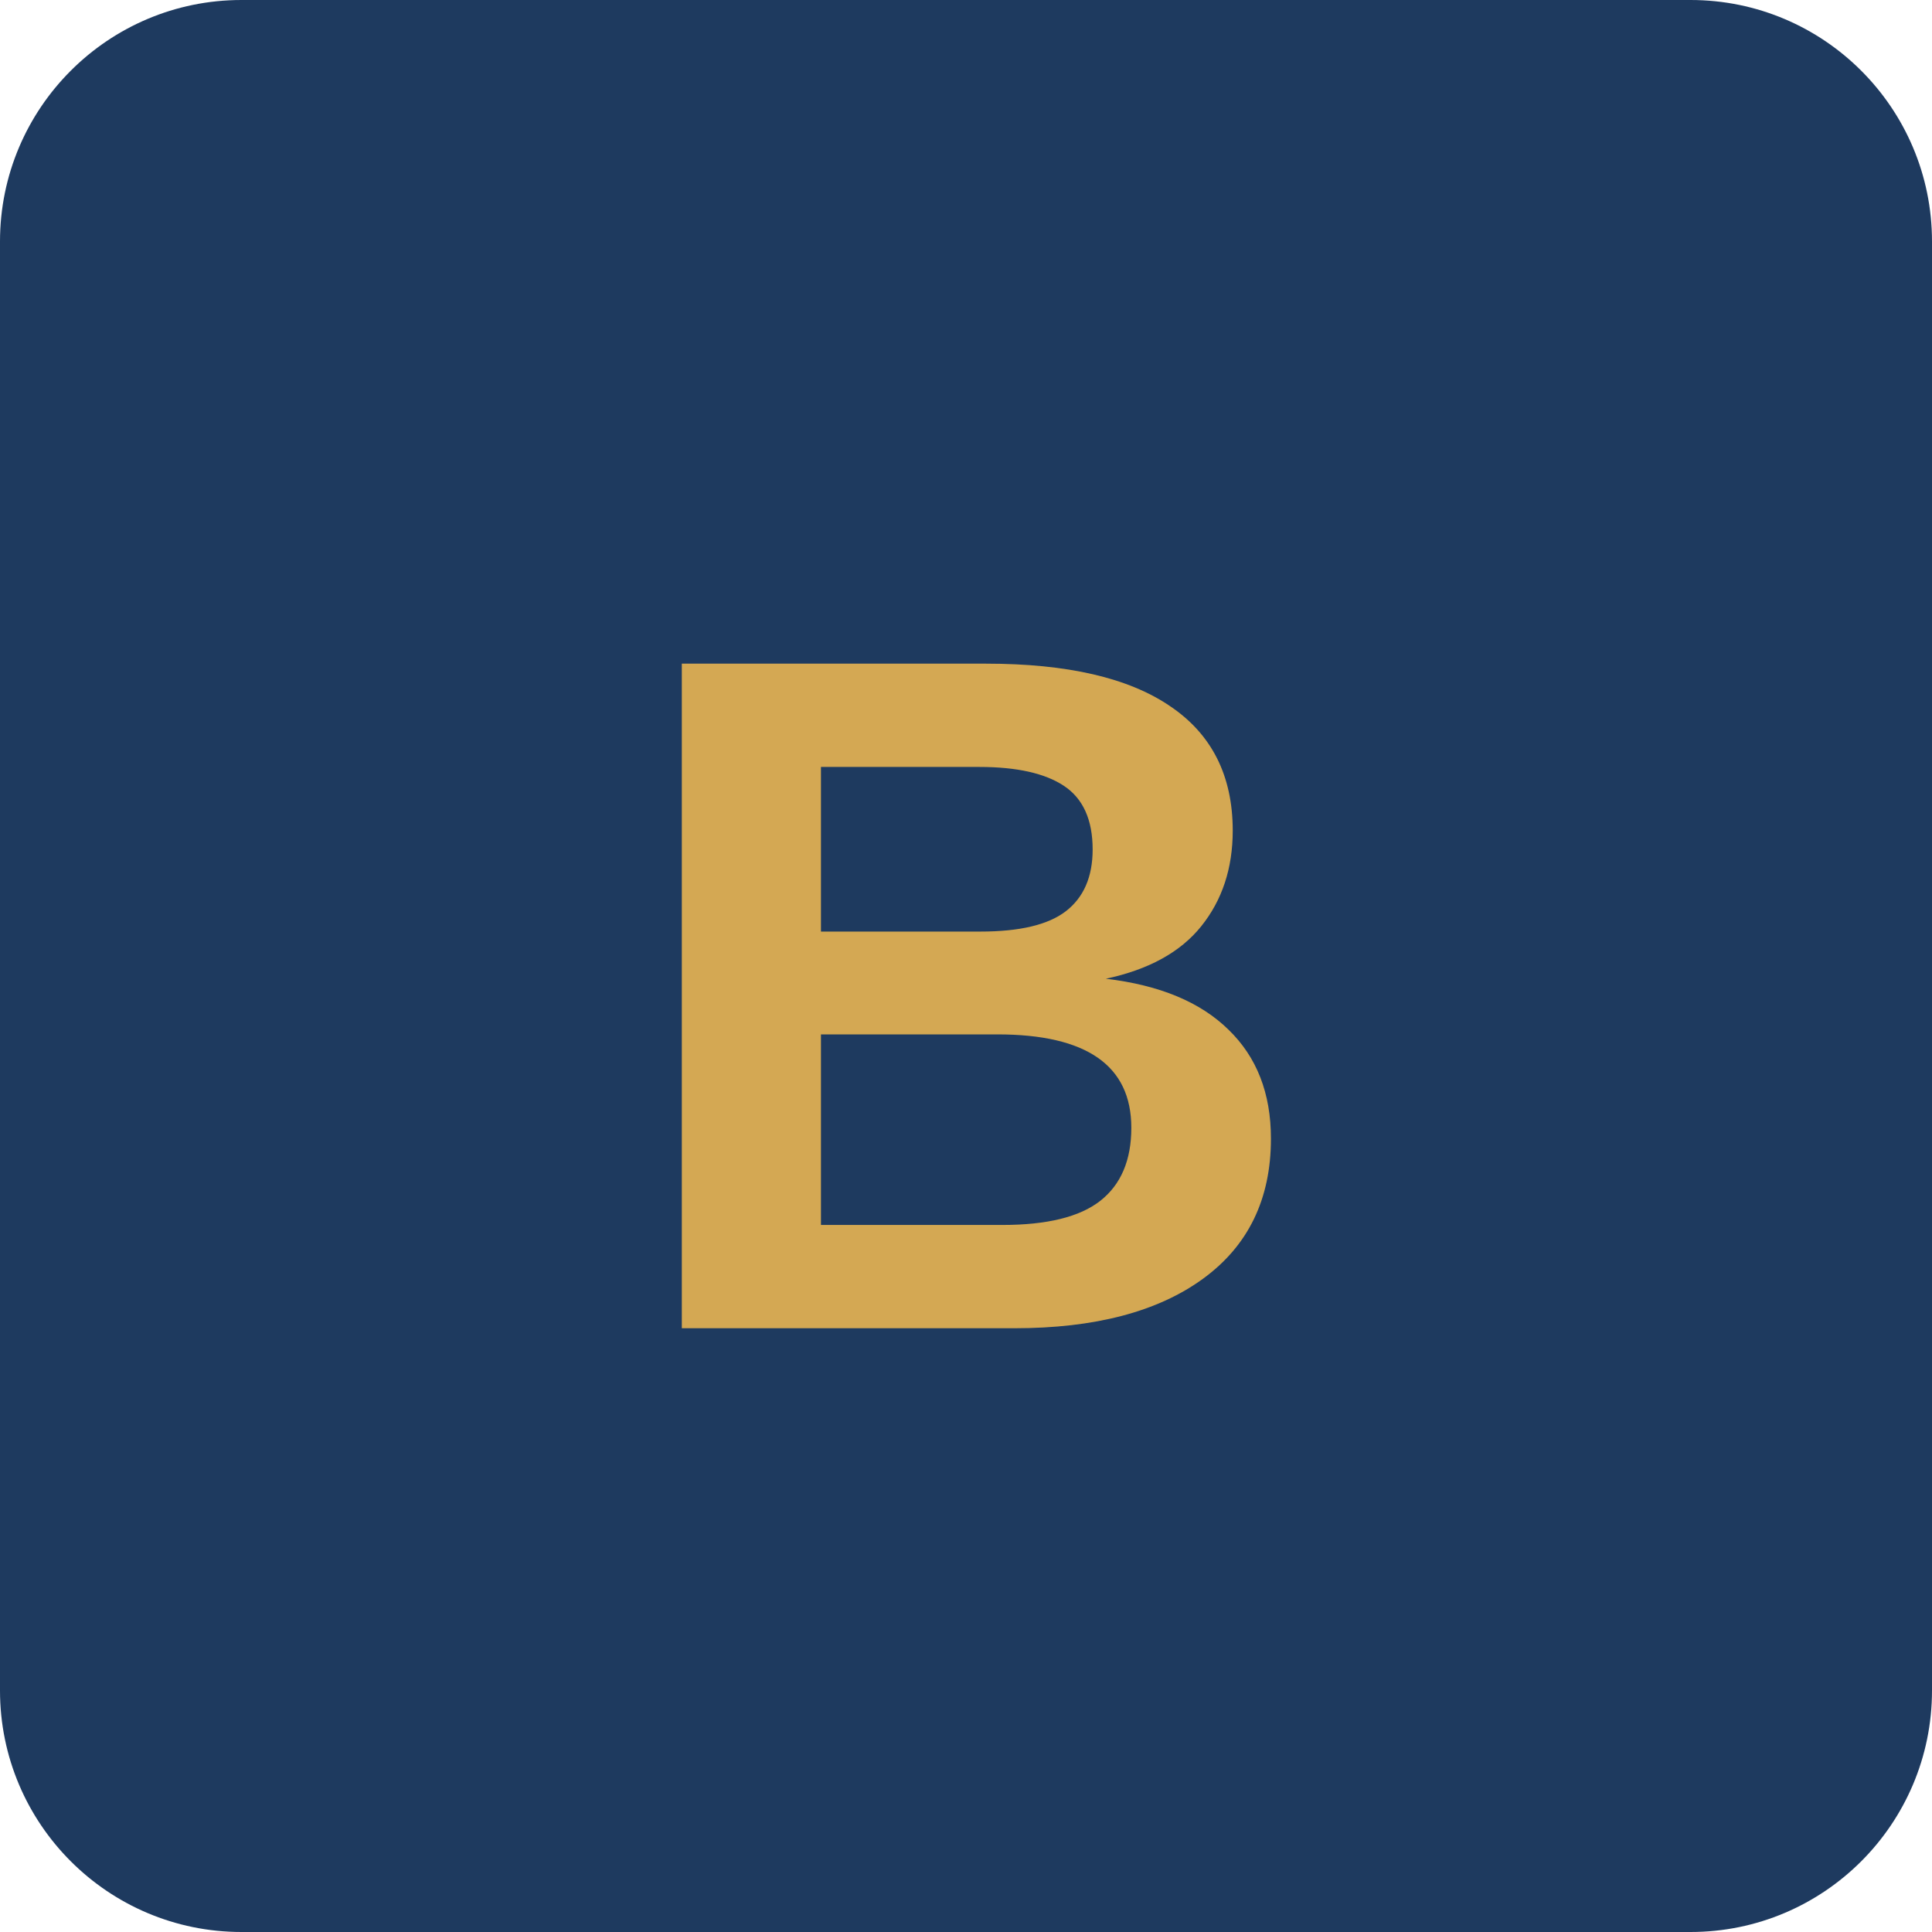
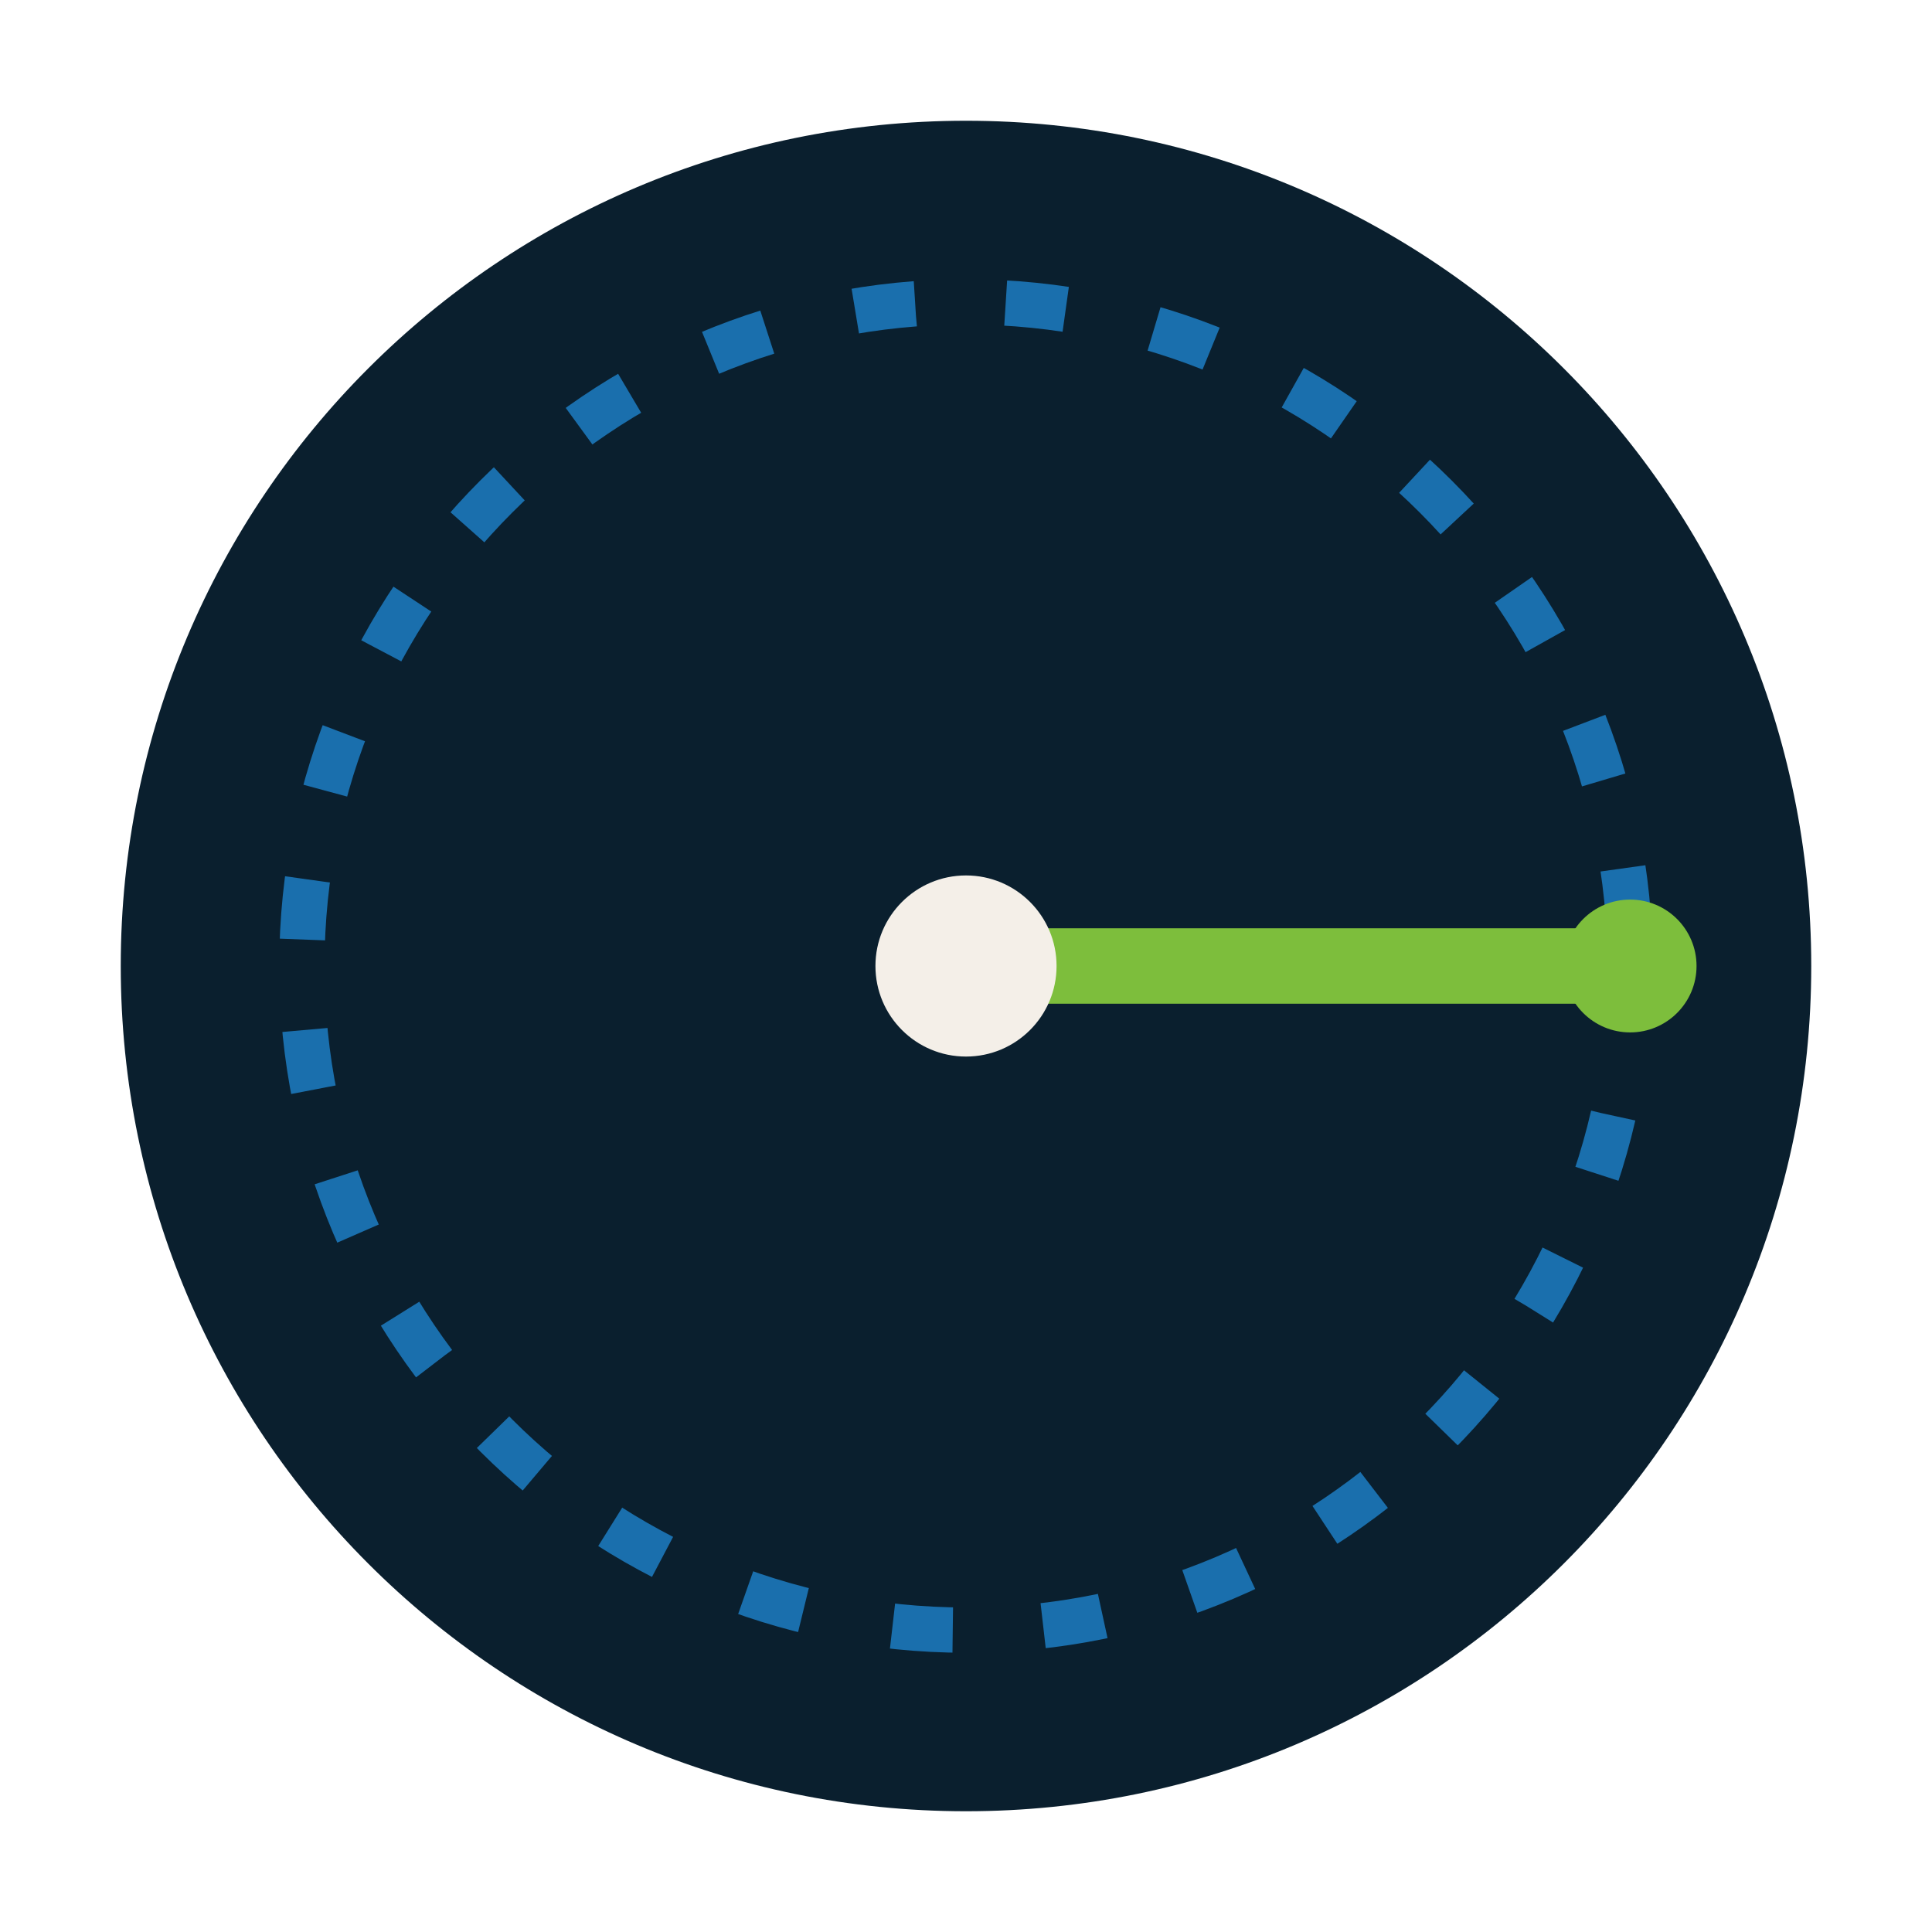
<svg xmlns="http://www.w3.org/2000/svg" viewBox="0 0 64 64">
-   <rect width="64" height="64" rx="8" fill="#1e3a5f" />
-   <text x="32" y="44" font-family="Arial, sans-serif" font-size="32" font-weight="bold" fill="#d4a853" text-anchor="middle">B</text>
+   <circle cx="32" cy="32" r="28" fill="#0A1F2E" />
+   <circle cx="32" cy="32" r="22" fill="none" stroke="#1A6FAD" stroke-width="1.5" stroke-dasharray="2 3" />
+   <line x1="32" y1="32" x2="54" y2="32" stroke="#7DBE3C" stroke-width="2.5" stroke-linecap="round" />
+   <circle cx="32" cy="32" r="3" fill="#F4EFE8" />
+   <circle cx="54" cy="32" r="2.2" fill="#7DBE3C" />
</svg>
